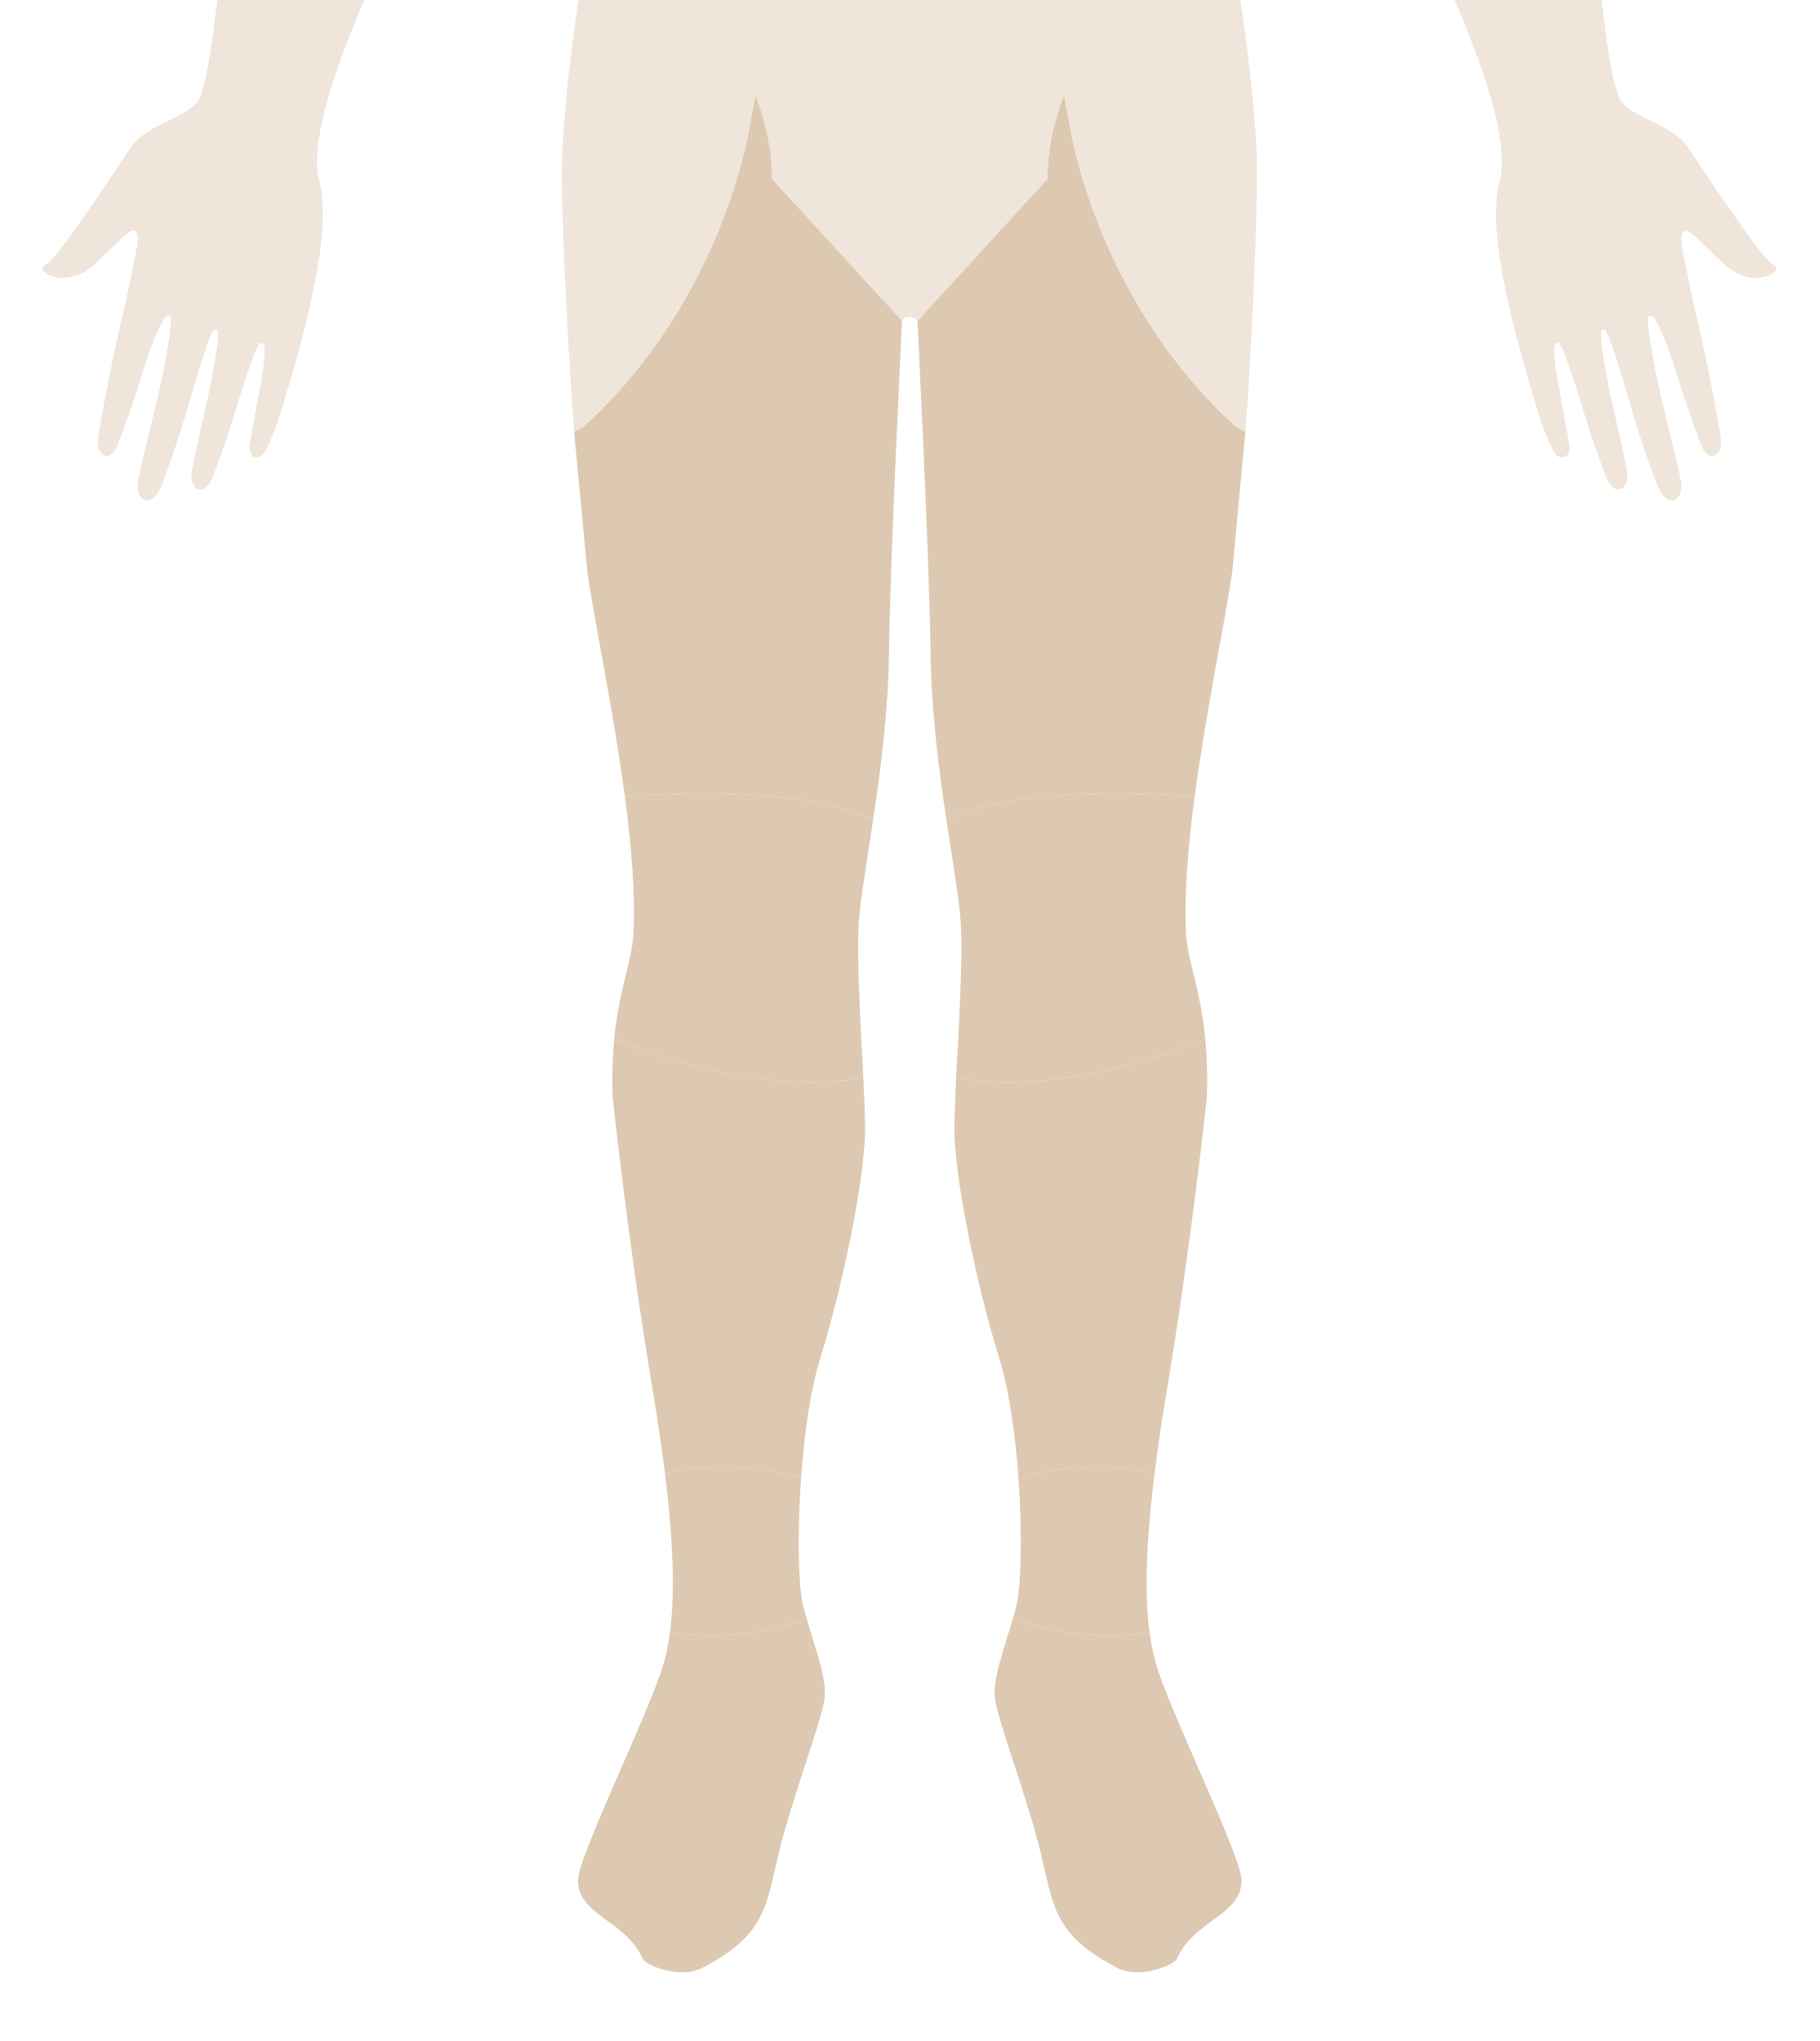
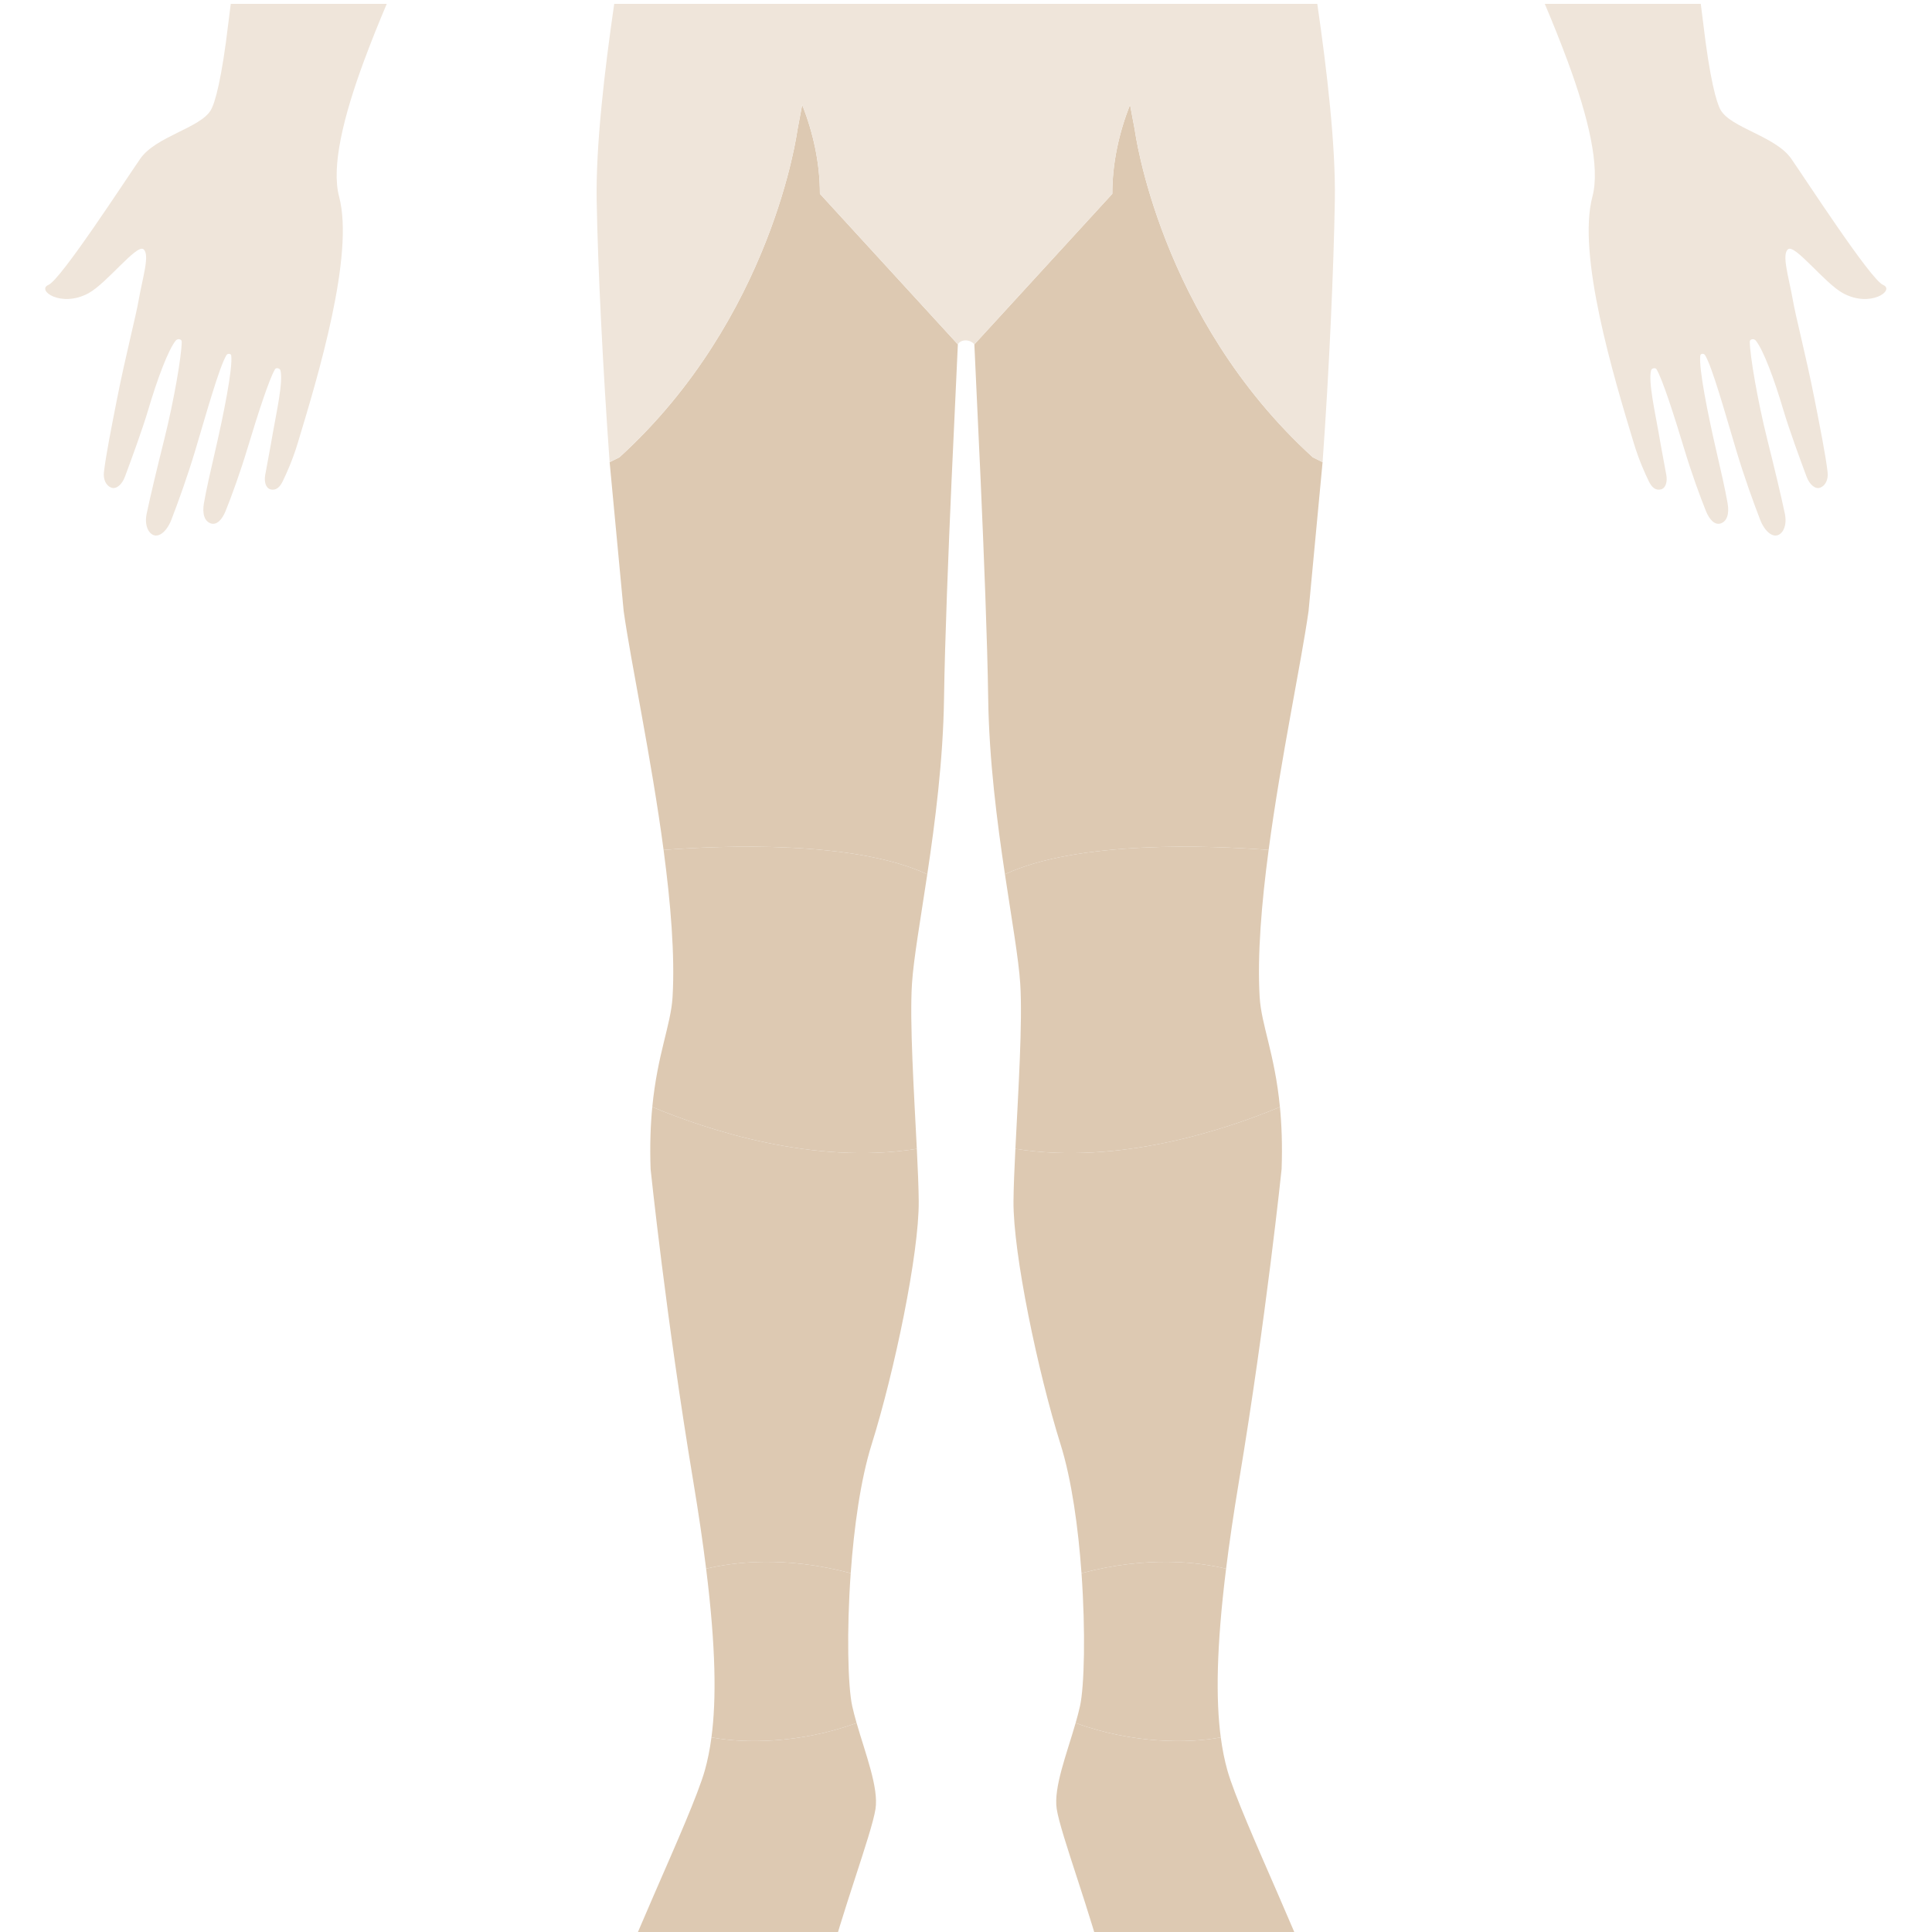
- <svg xmlns="http://www.w3.org/2000/svg" version="1.1" x="0px" y="0px" width="500px" height="561px" viewBox="0 0 500 561" enable-background="new 0 0 500 561" xml:space="preserve">
+ <svg xmlns="http://www.w3.org/2000/svg" version="1.1" x="0px" y="0px" width="282px" height="282px" viewBox="0 0 500 498" enable-background="new 0 0 500 498" xml:space="preserve">
  <g id="legs">
    <g id="selections">
      <path id="ankle_right" fill="#DDC9B2" d="M182.745,404.983c2.535,20.445,2.666,33.937,1.379,43.641    c8.167,1.591,22.652,1.714,37.565-3.711c-0.426-1.483-0.817-2.946-1.131-4.357c-1.128-5.08-1.474-19.261-0.393-34.416    C203.015,401.569,189.754,403.295,182.745,404.983z" />
      <path id="calf_right" fill="#DDC9B2" d="M168.812,285.486c-0.446,4.585-0.655,9.869-0.436,16.078c0,0,4.012,38.634,11.037,80.782    c1.397,8.386,2.493,15.884,3.331,22.637c7.009-1.688,20.27-3.414,37.421,1.156c0.841-11.795,2.544-24.18,5.414-33.325    c5.858-18.67,12.303-49.432,12.186-62.962c-0.03-3.596-0.231-8.307-0.491-13.532C210.474,300.589,182.81,291.328,168.812,285.486z" />
      <path id="foot_right" fill="#DDC9B2" d="M184.124,448.624c-0.425,3.2-1.001,5.997-1.698,8.489    c-3.511,12.543-23.592,53.163-23.586,59.714c0.012,9.655,13.137,11.055,17.699,21.451c0.882,2.005,10.361,5.751,16.424,2.634    c17.564-9.031,17.564-17.064,21.074-31.612c3.512-14.553,11.537-35.634,12.543-42.148c0.849-5.508-2.589-14.224-4.891-22.238    C206.776,450.338,192.291,450.215,184.124,448.624z" />
      <path id="thigh_right" fill="#DDC9B2" d="M247.893,88.125l-35.701-38.963c0-8.07-1.746-15.811-4.584-23.06l-1.245,6.591    c0,0-6.321,48.466-46.05,84.652l-2.54,1.262l3.629,38.517c1.891,13.435,7.165,38.054,10.334,61.841    c15.371-1.167,49.335-2.498,68.245,6.289c2.026-13.496,4.1-29.467,4.331-45.438C244.748,149.705,247.893,89.835,247.893,88.125z" />
      <path id="knee_right" fill="#DDC9B2" d="M171.735,218.965c1.83,13.748,2.961,27.219,2.321,38.087    c-0.424,7.198-3.904,14.654-5.244,28.435c13.997,5.842,41.661,15.103,68.462,10.834c-0.717-14.434-1.895-32.827-1.254-42.759    c0.409-6.352,2.166-16.36,3.96-28.308C221.07,216.467,187.106,217.798,171.735,218.965z" />
      <path id="ankle_left" fill="#DDC9B2" d="M317.312,404.983c-2.535,20.445-2.666,33.937-1.379,43.641    c-8.167,1.591-22.652,1.714-37.565-3.711c0.426-1.483,0.817-2.946,1.131-4.357c1.128-5.08,1.474-19.261,0.393-34.416    C297.042,401.569,310.303,403.295,317.312,404.983z" />
      <path id="calf_left" fill="#DDC9B2" d="M331.244,285.486c0.446,4.585,0.655,9.869,0.436,16.078c0,0-4.012,38.634-11.037,80.782    c-1.397,8.386-2.493,15.884-3.331,22.637c-7.009-1.688-20.27-3.414-37.421,1.156c-0.841-11.795-2.544-24.18-5.414-33.325    c-5.858-18.67-12.303-49.432-12.186-62.962c0.03-3.596,0.231-8.307,0.491-13.532C289.583,300.589,317.247,291.328,331.244,285.486z" />
      <path id="foot_left" fill="#DDC9B2" d="M315.933,448.624c0.425,3.2,1.001,5.997,1.698,8.489    c3.511,12.543,23.592,53.163,23.586,59.714c-0.012,9.655-13.137,11.055-17.699,21.451c-0.882,2.005-10.361,5.751-16.424,2.634    c-17.564-9.031-17.564-17.064-21.074-31.612c-3.512-14.553-11.537-35.634-12.543-42.148c-0.849-5.508,2.589-14.224,4.891-22.238    C293.28,450.338,307.766,450.215,315.933,448.624z" />
      <path id="thigh_left" fill="#DDC9B2" d="M252.164,88.125l35.701-38.963c0-8.07,1.746-15.811,4.584-23.06l1.245,6.591    c0,0,6.321,48.466,46.05,84.652l2.54,1.262l-3.629,38.517c-1.891,13.435-7.165,38.054-10.334,61.841    c-15.371-1.167-49.335-2.498-68.245,6.289c-2.026-13.496-4.1-29.467-4.331-45.438C255.309,149.705,252.164,89.835,252.164,88.125z" />
      <path id="knee_left" fill="#DDC9B2" d="M328.321,218.965c-1.83,13.748-2.961,27.219-2.321,38.087    c0.424,7.198,3.904,14.654,5.244,28.435c-13.997,5.842-41.661,15.103-68.462,10.834c0.717-14.434,1.895-32.827,1.254-42.759    c-0.409-6.352-2.166-16.36-3.96-28.308C278.986,216.467,312.95,217.798,328.321,218.965z" />
    </g>
    <g id="Features">
      <path id="hand_left" fill="#EFE5DA" d="M405.631,14.647c5.457,14.705,8.526,27.592,6.484,35.25    c-4.014,15.046,5.461,46.473,10.71,63.787c1.331,4.375,2.827,7.695,3.911,9.923c0.713,1.469,1.742,2.419,3.131,2.044    c1.275-0.34,1.664-2.064,1.38-3.69c-0.494-2.796-1.292-6.821-1.956-10.763c-0.824-4.835-2.789-13.457-1.985-16.373    c0.138-0.505,1.097-0.764,1.392-0.274c1.549,2.575,4.587,12.062,7.129,20.476c1.91,6.334,4.115,12.377,5.654,16.199    c0.945,2.355,2.357,3.73,3.841,3.234c1.606-0.543,2.262-2.442,1.776-5.241c-0.612-3.507-1.734-8.444-2.982-13.83    c-2.008-8.69-4.541-21.116-4.074-24.405c0.064-0.469,0.902-0.607,1.229-0.07c1.861,3.062,5.189,15.01,8.082,24.684    c2.045,6.83,4.43,13.373,6.141,17.83c1.197,3.109,3.156,4.625,4.643,4.054c1.44-0.547,2.377-2.728,1.779-5.558    c-0.998-4.727-2.684-11.756-4.523-19.1c-2.551-10.192-4.524-21.812-4.547-25.396c-0.006-0.666,1.057-0.935,1.598-0.235    c1.935,2.493,4.703,9.831,7.061,17.823c1.506,5.096,4.337,12.789,6.03,17.336c0.745,2.013,2.222,3.353,3.548,2.85    c1.258-0.476,2.137-1.986,1.894-4.052c-0.524-4.472-2.013-11.917-3.407-19.007c-2.17-11.023-4.834-21.121-5.605-25.609    c-0.957-5.553-2.975-11.725-1.194-13.047c1.779-1.318,9.499,8.854,14.2,11.396c7.109,3.859,13.568-0.787,10.359-2.154    c-3.21-1.367-19.744-26.874-23.762-32.665c-4.021-5.792-15.587-7.941-18.271-12.601c-1.104-1.924-2.813-8.064-4.523-22.592    c-0.178-1.509-0.387-3.146-0.615-4.87h-40.369C401.824,4.805,403.799,9.712,405.631,14.647z" />
      <path id="hand_right" fill="#EFE5DA" d="M22.908,74.882c4.699-2.543,12.42-12.715,14.199-11.396    c1.779,1.322-0.238,7.494-1.195,13.047c-0.771,4.488-3.434,14.586-5.604,25.609c-1.395,7.09-2.884,14.535-3.408,19.007    c-0.242,2.065,0.637,3.576,1.893,4.052c1.326,0.503,2.804-0.837,3.549-2.85c1.693-4.547,4.523-12.24,6.031-17.336    c2.357-7.992,5.125-15.33,7.06-17.823c0.54-0.699,1.604-0.431,1.597,0.235c-0.021,3.584-1.996,15.204-4.547,25.396    c-1.84,7.344-3.523,14.373-4.521,19.1c-0.599,2.83,0.338,5.011,1.778,5.558c1.487,0.571,3.445-0.944,4.643-4.054    c1.712-4.457,4.095-11,6.141-17.83c2.893-9.674,6.22-21.621,8.081-24.684c0.328-0.537,1.164-0.398,1.23,0.07    c0.465,3.289-2.066,15.715-4.076,24.405c-1.248,5.386-2.369,10.323-2.982,13.83c-0.484,2.799,0.171,4.698,1.777,5.241    c1.484,0.496,2.896-0.879,3.842-3.234c1.538-3.822,3.743-9.865,5.654-16.199c2.541-8.413,5.578-17.9,7.128-20.476    c0.295-0.489,1.255-0.23,1.392,0.274c0.803,2.916-1.162,11.538-1.984,16.373c-0.664,3.941-1.463,7.967-1.957,10.763    c-0.284,1.626,0.104,3.351,1.38,3.69c1.388,0.375,2.419-0.575,3.131-2.044c1.085-2.228,2.58-5.548,3.911-9.923    c5.248-17.314,14.725-48.741,10.71-63.787c-2.042-7.658,1.028-20.545,6.484-35.25C96.075,9.712,98.049,4.805,100.09,0H59.72    c-0.229,1.724-0.437,3.361-0.614,4.87c-1.711,14.527-3.42,20.668-4.524,22.592c-2.685,4.659-14.251,6.809-18.271,12.601    c-4.019,5.791-20.553,31.298-23.764,32.665C9.338,74.095,15.798,78.741,22.908,74.882z" />
      <path id="body" fill="#EFE5DA" d="M293.694,32.693c0,0,6.321,48.466,46.05,84.652l2.54,1.262    c1.704-23.507,2.881-50.32,3.173-67.812c0.234-14.085-2.029-33.502-4.541-50.795H158.958c-2.511,17.293-4.775,36.71-4.541,50.795    c0.291,17.405,1.662,44.387,3.355,67.812l2.54-1.262c39.729-36.187,46.05-84.652,46.05-84.652l1.245-6.591    c2.838,7.249,4.584,14.989,4.584,23.06l35.701,38.963c0,0,0.502-1.038,2.001-1.038s2.271,1.038,2.271,1.038l35.701-38.963    c0-8.07,1.746-15.811,4.584-23.06L293.694,32.693z" />
    </g>
  </g>
</svg>
